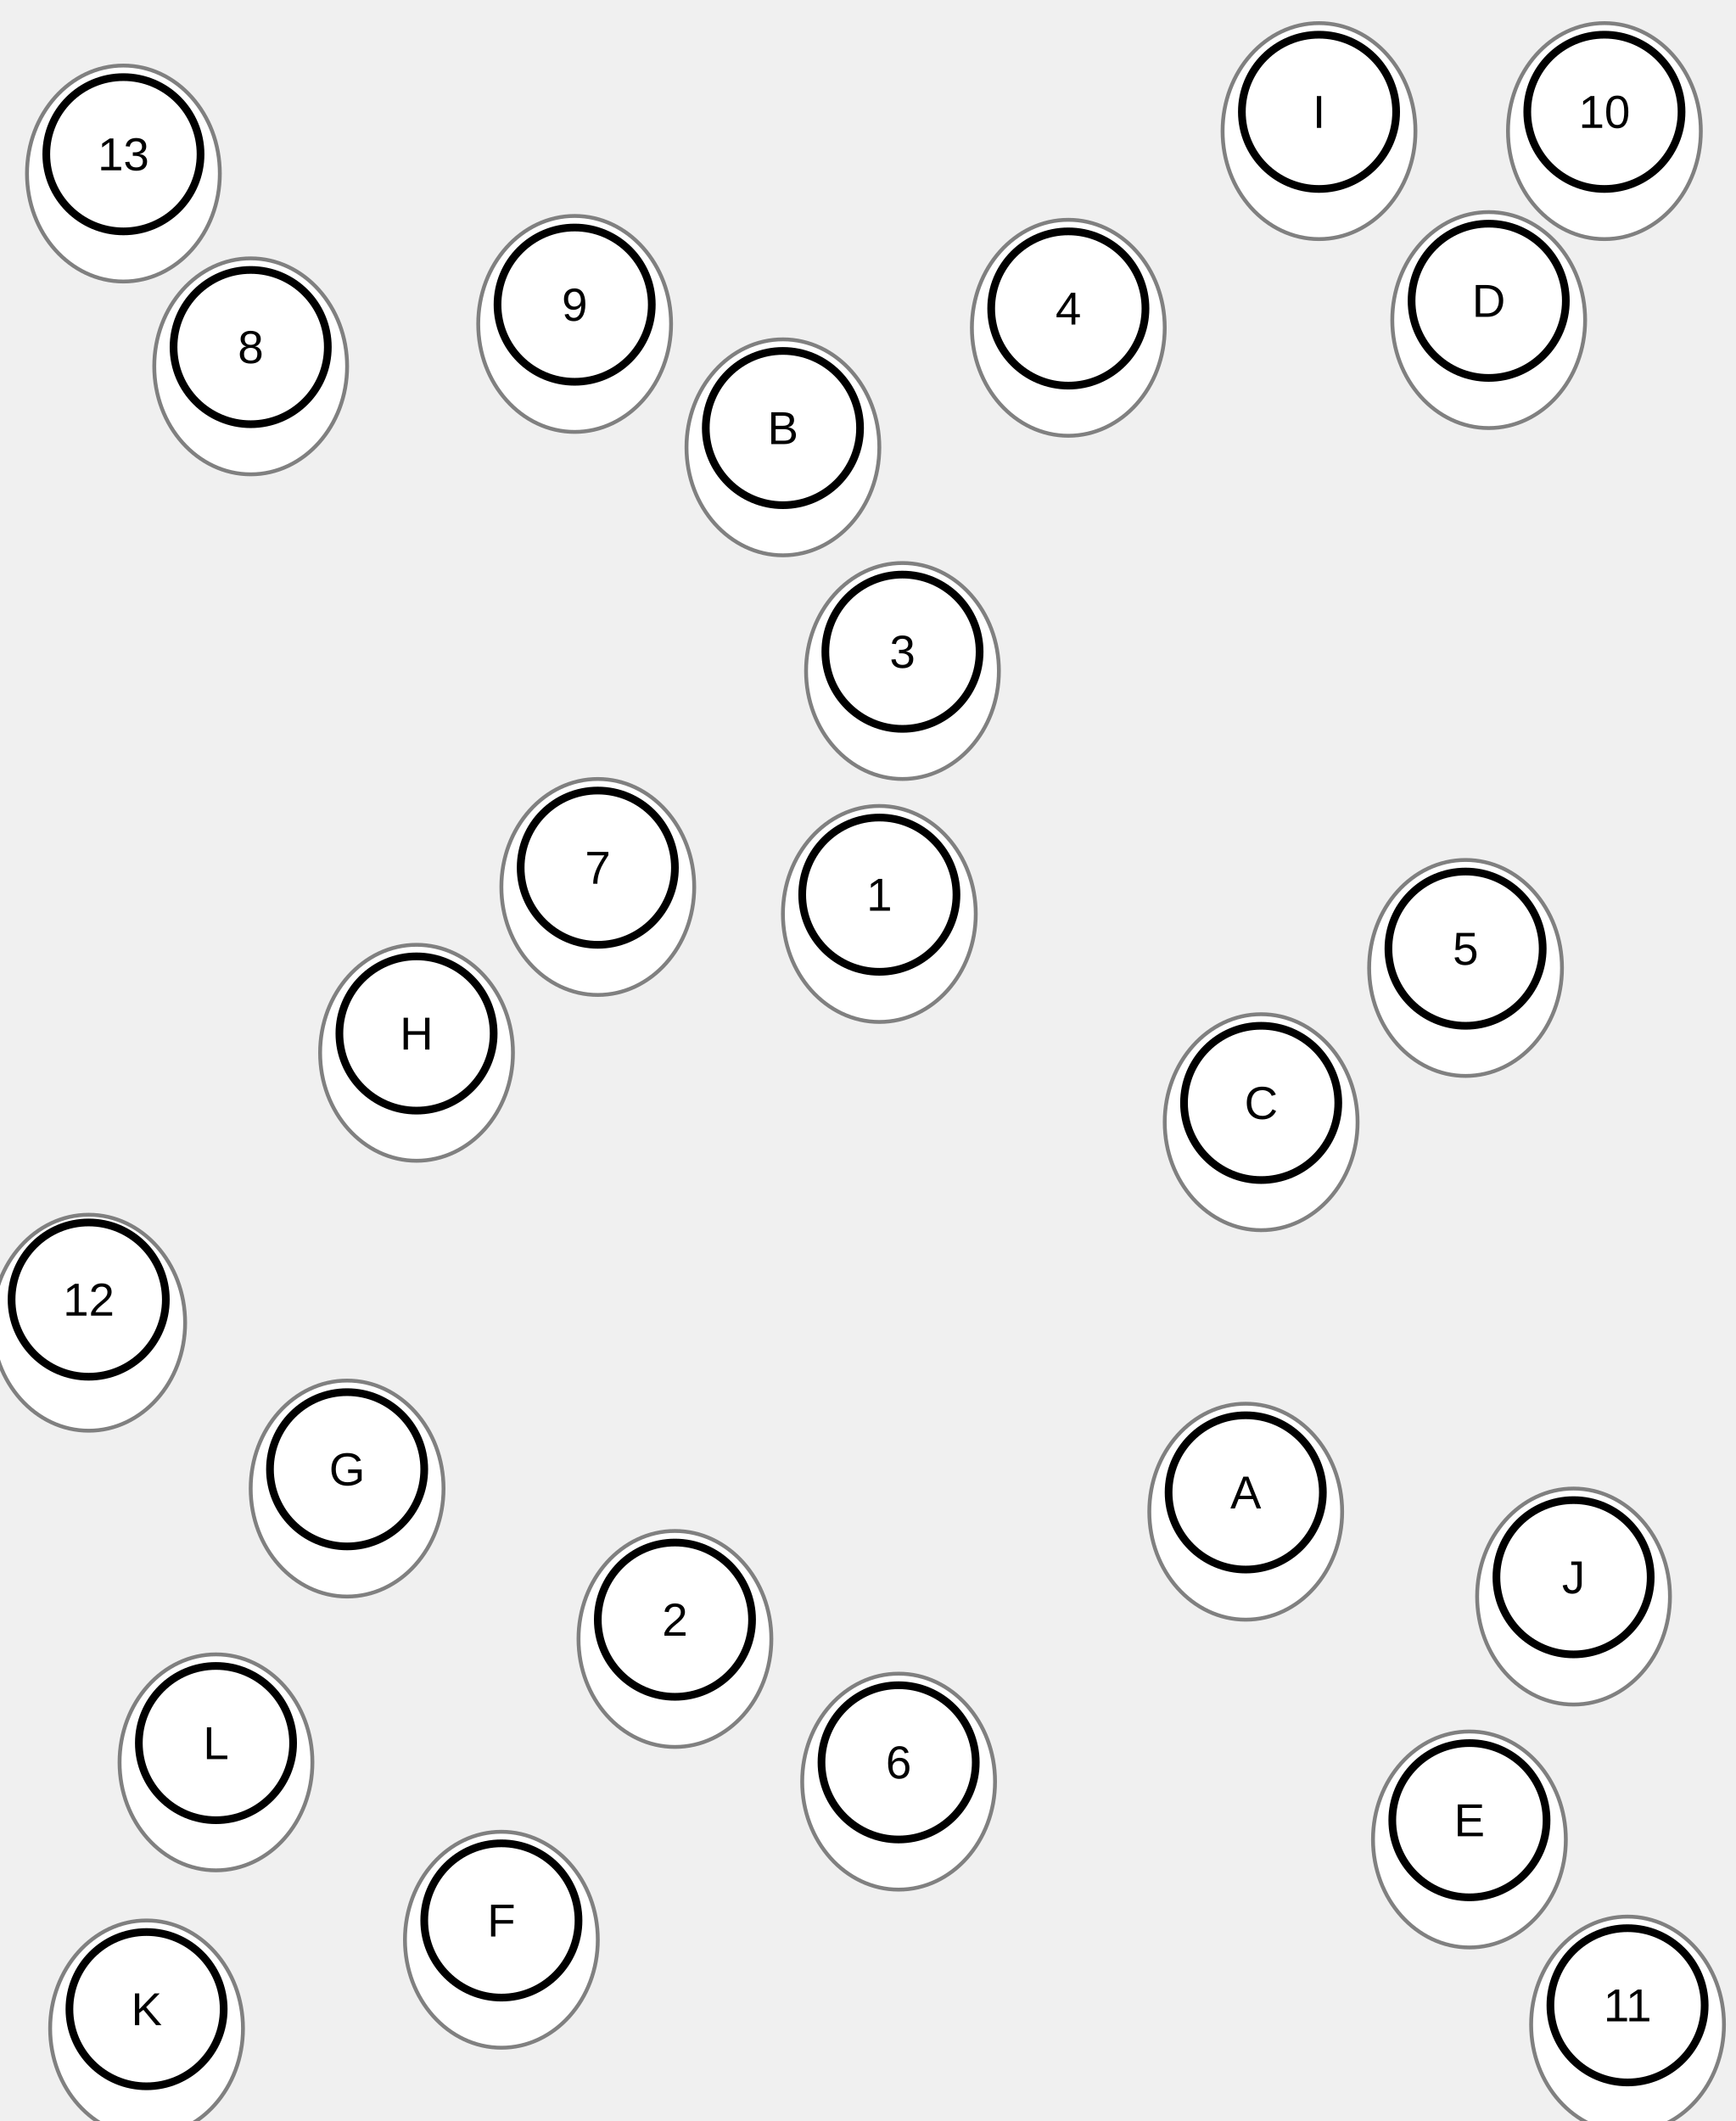
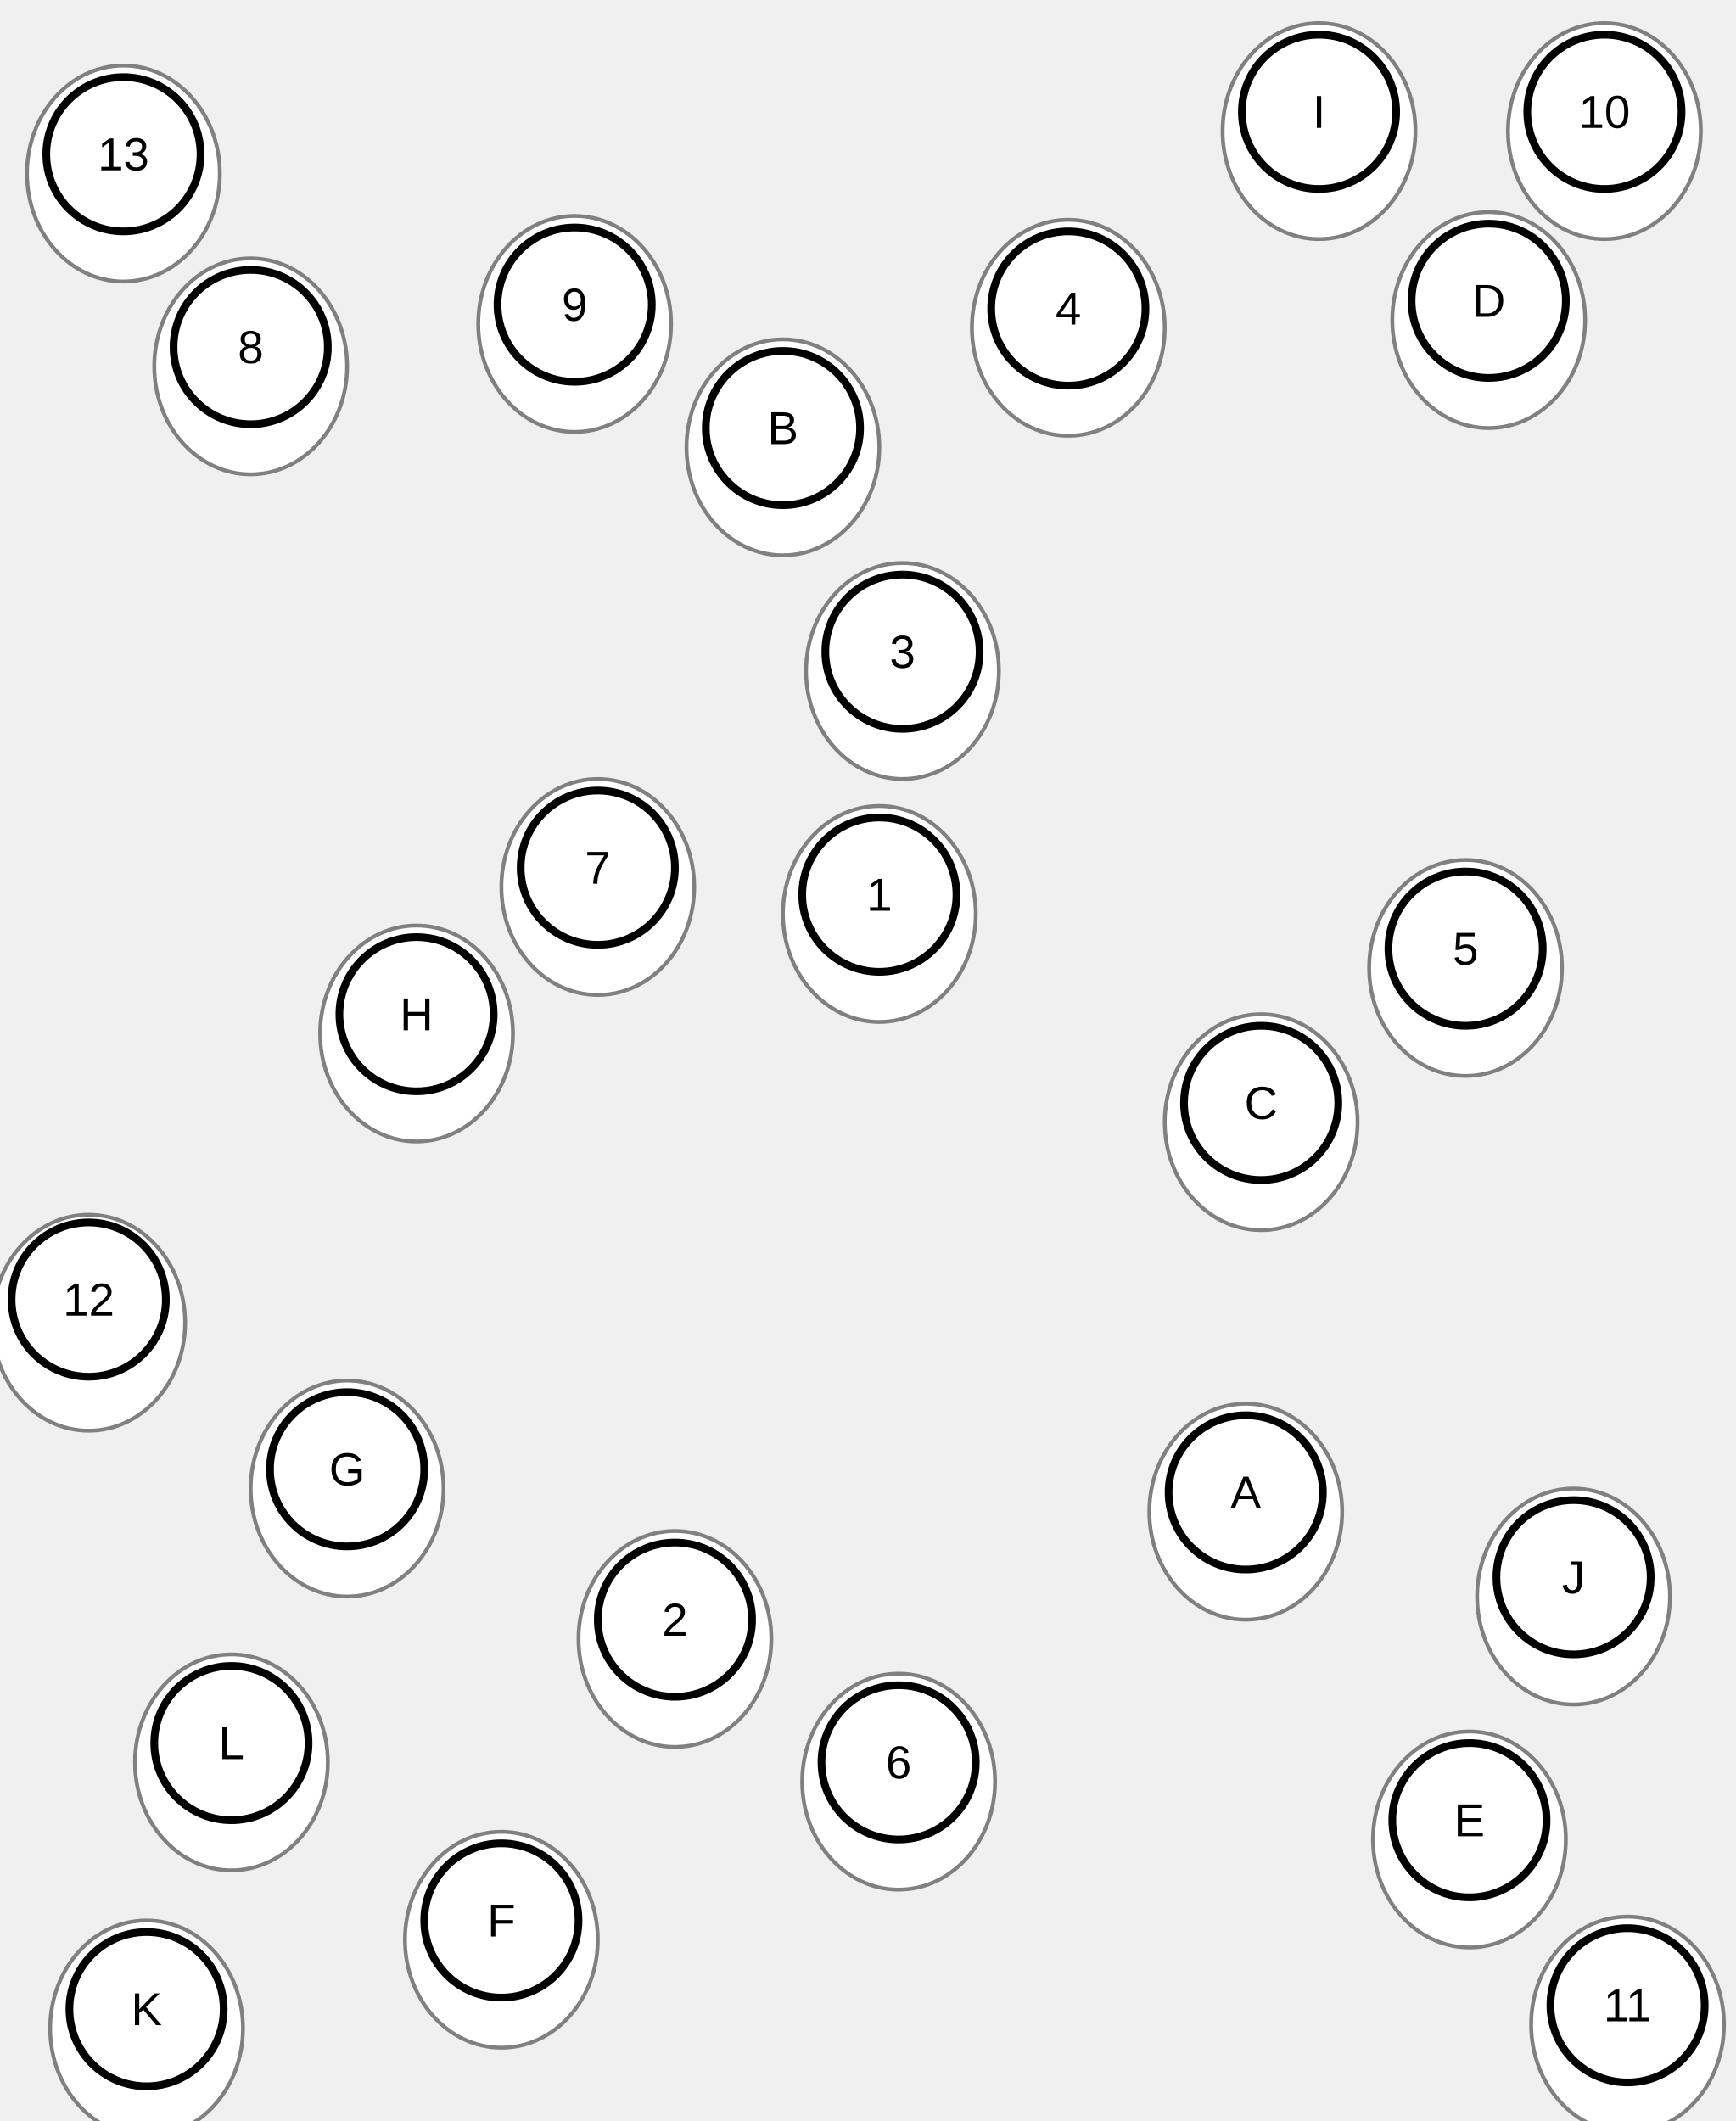
<svg xmlns="http://www.w3.org/2000/svg" version="1.1" zwidth="100%" viewBox="0 0 450 550">
  <defs id="defs4290">
    <style type="text/css" id="style3559">
* {
    -webkit-touch-callout: none;
    -webkit-user-select: none;
    -khtml-user-select: none;
    -moz-user-select: none;
    -ms-user-select: none;
    user-select: none;
    font-family: Verdana, Arial, Helvetica, sans-serif;
}
@media screen and (max-width: 600px) { /* Responsive: Portrait tablets and down */
  text {
      font-size: x-large;
  }
}    
        </style>
  </defs>
  <g id="g1">
    <ellipse id="e1" cx="228" cy="237" rx="25" ry="28" alt="" stroke-width="none" stroke="gray" fill="white" />
    <line id="l1" x1="228" y1="232" x2="323" y2="387" stroke-width="2" stroke="black" display="none" />
    <circle id="c1" cx="228" cy="232" r="20" stroke-width="2" stroke="black" fill="white" />
    <text text-anchor="middle" dominant-baseline="central" x="228" y="232">1</text>
  </g>
  <g id="g2">
    <ellipse id="e2" cx="323" cy="392" rx="25" ry="28" alt="" stroke-width="none" stroke="gray" fill="white" />
    <line id="l2" x1="323" y1="387" x2="175" y2="420" stroke-width="2" stroke="black" display="none" />
    <circle id="c2" cx="323" cy="387" r="20" stroke-width="2" stroke="black" fill="white" />
    <text text-anchor="middle" dominant-baseline="central" x="323" y="387">A</text>
  </g>
  <g id="g3">
    <ellipse id="e3" cx="175" cy="425" rx="25" ry="28" alt="" stroke-width="none" stroke="gray" fill="white" />
    <line id="l3" x1="175" y1="420" x2="203" y2="111" stroke-width="2" stroke="black" display="none" />
    <circle id="c3" cx="175" cy="420" r="20" stroke-width="2" stroke="black" fill="white" />
    <text text-anchor="middle" dominant-baseline="central" x="175" y="420">2</text>
  </g>
  <g id="g4">
    <ellipse id="e4" cx="203" cy="116" rx="25" ry="28" alt="" stroke-width="none" stroke="gray" fill="white" />
    <line id="l4" x1="203" y1="111" x2="234" y2="169" stroke-width="2" stroke="black" display="none" />
    <circle id="c4" cx="203" cy="111" r="20" stroke-width="2" stroke="black" fill="white" />
    <text text-anchor="middle" dominant-baseline="central" x="203" y="111">B</text>
  </g>
  <g id="g5">
    <ellipse id="e5" cx="234" cy="174" rx="25" ry="28" alt="" stroke-width="none" stroke="gray" fill="white" />
    <line id="l5" x1="234" y1="169" x2="327" y2="286" stroke-width="2" stroke="black" display="none" />
    <circle id="c5" cx="234" cy="169" r="20" stroke-width="2" stroke="black" fill="white" />
    <text text-anchor="middle" dominant-baseline="central" x="234" y="169">3</text>
  </g>
  <g id="g6">
    <ellipse id="e6" cx="327" cy="291" rx="25" ry="28" alt="" stroke-width="none" stroke="gray" fill="white" />
    <line id="l6" x1="327" y1="286" x2="277" y2="80" stroke-width="2" stroke="black" display="none" />
    <circle id="c6" cx="327" cy="286" r="20" stroke-width="2" stroke="black" fill="white" />
    <text text-anchor="middle" dominant-baseline="central" x="327" y="286">C</text>
  </g>
  <g id="g7">
    <ellipse id="e7" cx="277" cy="85" rx="25" ry="28" alt="" stroke-width="none" stroke="gray" fill="white" />
    <line id="l7" x1="277" y1="80" x2="386" y2="78" stroke-width="2" stroke="black" display="none" />
    <circle id="c7" cx="277" cy="80" r="20" stroke-width="2" stroke="black" fill="white" />
    <text text-anchor="middle" dominant-baseline="central" x="277" y="80">4</text>
  </g>
  <g id="g8">
    <ellipse id="e8" cx="386" cy="83" rx="25" ry="28" alt="" stroke-width="none" stroke="gray" fill="white" />
    <line id="l8" x1="386" y1="78" x2="380" y2="246" stroke-width="2" stroke="black" display="none" />
    <circle id="c8" cx="386" cy="78" r="20" stroke-width="2" stroke="black" fill="white" />
    <text text-anchor="middle" dominant-baseline="central" x="386" y="78">D</text>
  </g>
  <g id="g9">
    <ellipse id="e9" cx="380" cy="251" rx="25" ry="28" alt="" stroke-width="none" stroke="gray" fill="white" />
    <line id="l9" x1="380" y1="246" x2="381" y2="472" stroke-width="2" stroke="black" display="none" />
    <circle id="c9" cx="380" cy="246" r="20" stroke-width="2" stroke="black" fill="white" />
    <text text-anchor="middle" dominant-baseline="central" x="380" y="246">5</text>
  </g>
  <g id="g10">
    <ellipse id="e10" cx="381" cy="477" rx="25" ry="28" alt="" stroke-width="none" stroke="gray" fill="white" />
    <line id="l10" x1="381" y1="472" x2="233" y2="457" stroke-width="2" stroke="black" display="none" />
    <circle id="c10" cx="381" cy="472" r="20" stroke-width="2" stroke="black" fill="white" />
    <text text-anchor="middle" dominant-baseline="central" x="381" y="472">E</text>
  </g>
  <g id="g11">
    <ellipse id="e11" cx="233" cy="462" rx="25" ry="28" alt="" stroke-width="none" stroke="gray" fill="white" />
    <line id="l11" x1="233" y1="457" x2="130" y2="498" stroke-width="2" stroke="black" display="none" />
    <circle id="c11" cx="233" cy="457" r="20" stroke-width="2" stroke="black" fill="white" />
    <text text-anchor="middle" dominant-baseline="central" x="233" y="457">6</text>
  </g>
  <g id="g12">
    <ellipse id="e12" cx="130" cy="503" rx="25" ry="28" alt="" stroke-width="none" stroke="gray" fill="white" />
    <line id="l12" x1="130" y1="498" x2="155" y2="225" stroke-width="2" stroke="black" display="none" />
    <circle id="c12" cx="130" cy="498" r="20" stroke-width="2" stroke="black" fill="white" />
    <text text-anchor="middle" dominant-baseline="central" x="130" y="498">F</text>
  </g>
  <g id="g13">
    <ellipse id="e13" cx="155" cy="230" rx="25" ry="28" alt="" stroke-width="none" stroke="gray" fill="white" />
    <line id="l13" x1="155" y1="225" x2="90" y2="381" stroke-width="2" stroke="black" display="none" />
    <circle id="c13" cx="155" cy="225" r="20" stroke-width="2" stroke="black" fill="white" />
    <text text-anchor="middle" dominant-baseline="central" x="155" y="225">7</text>
  </g>
  <g id="g14">
    <ellipse id="e14" cx="90" cy="386" rx="25" ry="28" alt="" stroke-width="none" stroke="gray" fill="white" />
    <line id="l14" x1="90" y1="381" x2="65" y2="90" stroke-width="2" stroke="black" display="none" />
    <circle id="c14" cx="90" cy="381" r="20" stroke-width="2" stroke="black" fill="white" />
    <text text-anchor="middle" dominant-baseline="central" x="90" y="381">G</text>
  </g>
  <g id="g15">
    <ellipse id="e15" cx="65" cy="95" rx="25" ry="28" alt="" stroke-width="none" stroke="gray" fill="white" />
    <line id="l15" x1="65" y1="90" x2="108" y2="268" stroke-width="2" stroke="black" display="none" />
    <circle id="c15" cx="65" cy="90" r="20" stroke-width="2" stroke="black" fill="white" />
    <text text-anchor="middle" dominant-baseline="central" x="65" y="90">8</text>
  </g>
  <g id="g16">
-     <ellipse id="e16" cx="108" cy="273" rx="25" ry="28" alt="" stroke-width="none" stroke="gray" fill="white" />
-     <line id="l16" x1="108" y1="268" x2="149" y2="79" stroke-width="2" stroke="black" display="none" />
-     <circle id="c16" cx="108" cy="268" r="20" stroke-width="2" stroke="black" fill="white" />
-     <text text-anchor="middle" dominant-baseline="central" x="108" y="268">H</text>
+     <ellipse id="e16" cx="108" cy="268" rx="25" ry="28" alt="" stroke-width="none" stroke="gray" fill="white" />
+     <line id="l16" x1="108" y1="263" x2="149" y2="79" stroke-width="2" stroke="black" display="none" />
+     <circle id="c16" cx="108" cy="263" r="20" stroke-width="2" stroke="black" fill="white" />
+     <text text-anchor="middle" dominant-baseline="central" x="108" y="263">H</text>
  </g>
  <g id="g17">
    <ellipse id="e17" cx="149" cy="84" rx="25" ry="28" alt="" stroke-width="none" stroke="gray" fill="white" />
    <line id="l17" x1="149" y1="79" x2="342" y2="29" stroke-width="2" stroke="black" display="none" />
    <circle id="c17" cx="149" cy="79" r="20" stroke-width="2" stroke="black" fill="white" />
    <text text-anchor="middle" dominant-baseline="central" x="149" y="79">9</text>
  </g>
  <g id="g18">
    <ellipse id="e18" cx="342" cy="34" rx="25" ry="28" alt="" stroke-width="none" stroke="gray" fill="white" />
    <line id="l18" x1="342" y1="29" x2="416" y2="29" stroke-width="2" stroke="black" display="none" />
    <circle id="c18" cx="342" cy="29" r="20" stroke-width="2" stroke="black" fill="white" />
    <text text-anchor="middle" dominant-baseline="central" x="342" y="29">I</text>
  </g>
  <g id="g19">
    <ellipse id="e19" cx="416" cy="34" rx="25" ry="28" alt="" stroke-width="none" stroke="gray" fill="white" />
    <line id="l19" x1="416" y1="29" x2="408" y2="409" stroke-width="2" stroke="black" display="none" />
    <circle id="c19" cx="416" cy="29" r="20" stroke-width="2" stroke="black" fill="white" />
    <text text-anchor="middle" dominant-baseline="central" x="416" y="29">10</text>
  </g>
  <g id="g20">
    <ellipse id="e20" cx="408" cy="414" rx="25" ry="28" alt="" stroke-width="none" stroke="gray" fill="white" />
    <line id="l20" x1="408" y1="409" x2="422" y2="520" stroke-width="2" stroke="black" display="none" />
    <circle id="c20" cx="408" cy="409" r="20" stroke-width="2" stroke="black" fill="white" />
    <text text-anchor="middle" dominant-baseline="central" x="408" y="409">J</text>
  </g>
  <g id="g21">
    <ellipse id="e21" cx="422" cy="525" rx="25" ry="28" alt="" stroke-width="none" stroke="gray" fill="white" />
    <line id="l21" x1="422" y1="520" x2="38" y2="521" stroke-width="2" stroke="black" display="none" />
    <circle id="c21" cx="422" cy="520" r="20" stroke-width="2" stroke="black" fill="white" />
    <text text-anchor="middle" dominant-baseline="central" x="422" y="520">11</text>
  </g>
  <g id="g22">
    <ellipse id="e22" cx="38" cy="526" rx="25" ry="28" alt="" stroke-width="none" stroke="gray" fill="white" />
    <line id="l22" x1="38" y1="521" x2="23" y2="337" stroke-width="2" stroke="black" display="none" />
    <circle id="c22" cx="38" cy="521" r="20" stroke-width="2" stroke="black" fill="white" />
    <text text-anchor="middle" dominant-baseline="central" x="38" y="521">K</text>
  </g>
  <g id="g23">
    <ellipse id="e23" cx="23" cy="343" rx="25" ry="28" alt="" stroke-width="none" stroke="gray" fill="white" />
    <line id="l23" x1="23" y1="337" x2="56" y2="452" stroke-width="2" stroke="black" display="none" />
    <circle id="c23" cx="23" cy="337" r="20" stroke-width="2" stroke="black" fill="white" />
    <text text-anchor="middle" dominant-baseline="central" x="23" y="337">12</text>
  </g>
  <g id="g24">
-     <ellipse id="e24" cx="56" cy="457" rx="25" ry="28" alt="" stroke-width="none" stroke="gray" fill="white" />
-     <line id="l24" x1="56" y1="452" x2="32" y2="40" stroke-width="2" stroke="black" display="none" />
-     <circle id="c24" cx="56" cy="452" r="20" stroke-width="2" stroke="black" fill="white" />
-     <text text-anchor="middle" dominant-baseline="central" x="56" y="452">L</text>
+     <ellipse id="e24" cx="60" cy="457" rx="25" ry="28" alt="" stroke-width="none" stroke="gray" fill="white" />
+     <line id="l24" x1="60" y1="452" x2="32" y2="40" stroke-width="2" stroke="black" display="none" />
+     <circle id="c24" cx="60" cy="452" r="20" stroke-width="2" stroke="black" fill="white" />
+     <text text-anchor="middle" dominant-baseline="central" x="60" y="452">L</text>
  </g>
  <g id="g25">
    <ellipse id="e25" cx="32" cy="45" rx="25" ry="28" alt="" stroke-width="none" stroke="gray" fill="white" />
    <circle id="c25" cx="32" cy="40" r="20" stroke-width="2" stroke="black" fill="white" />
    <text text-anchor="middle" dominant-baseline="central" x="32" y="40">13</text>
  </g>
</svg>
